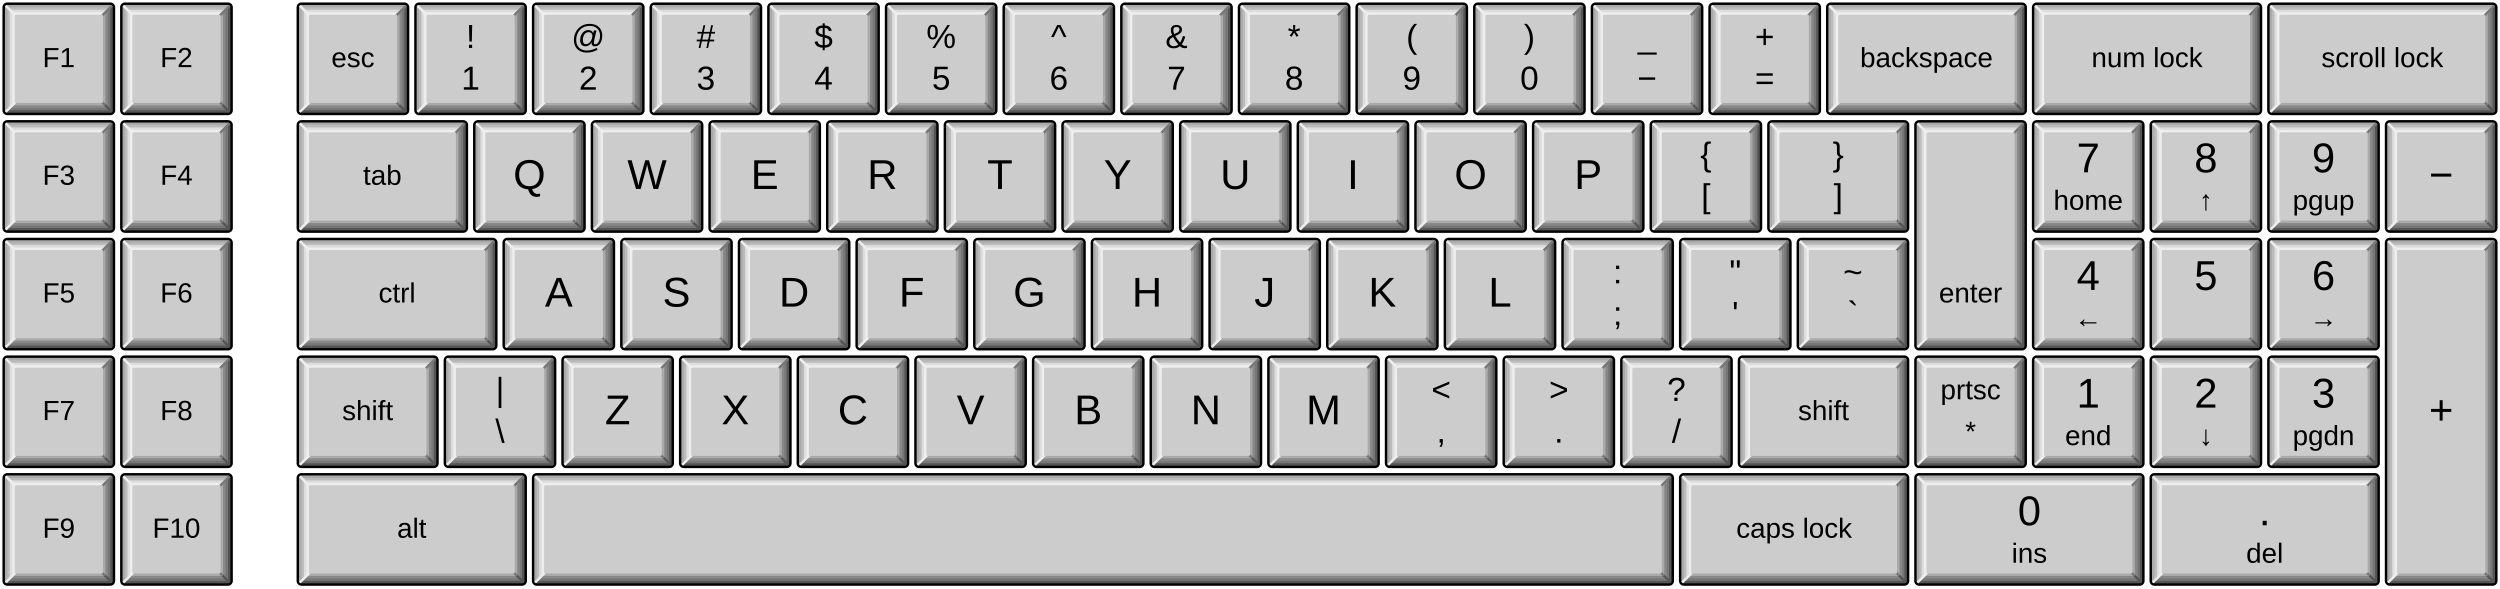
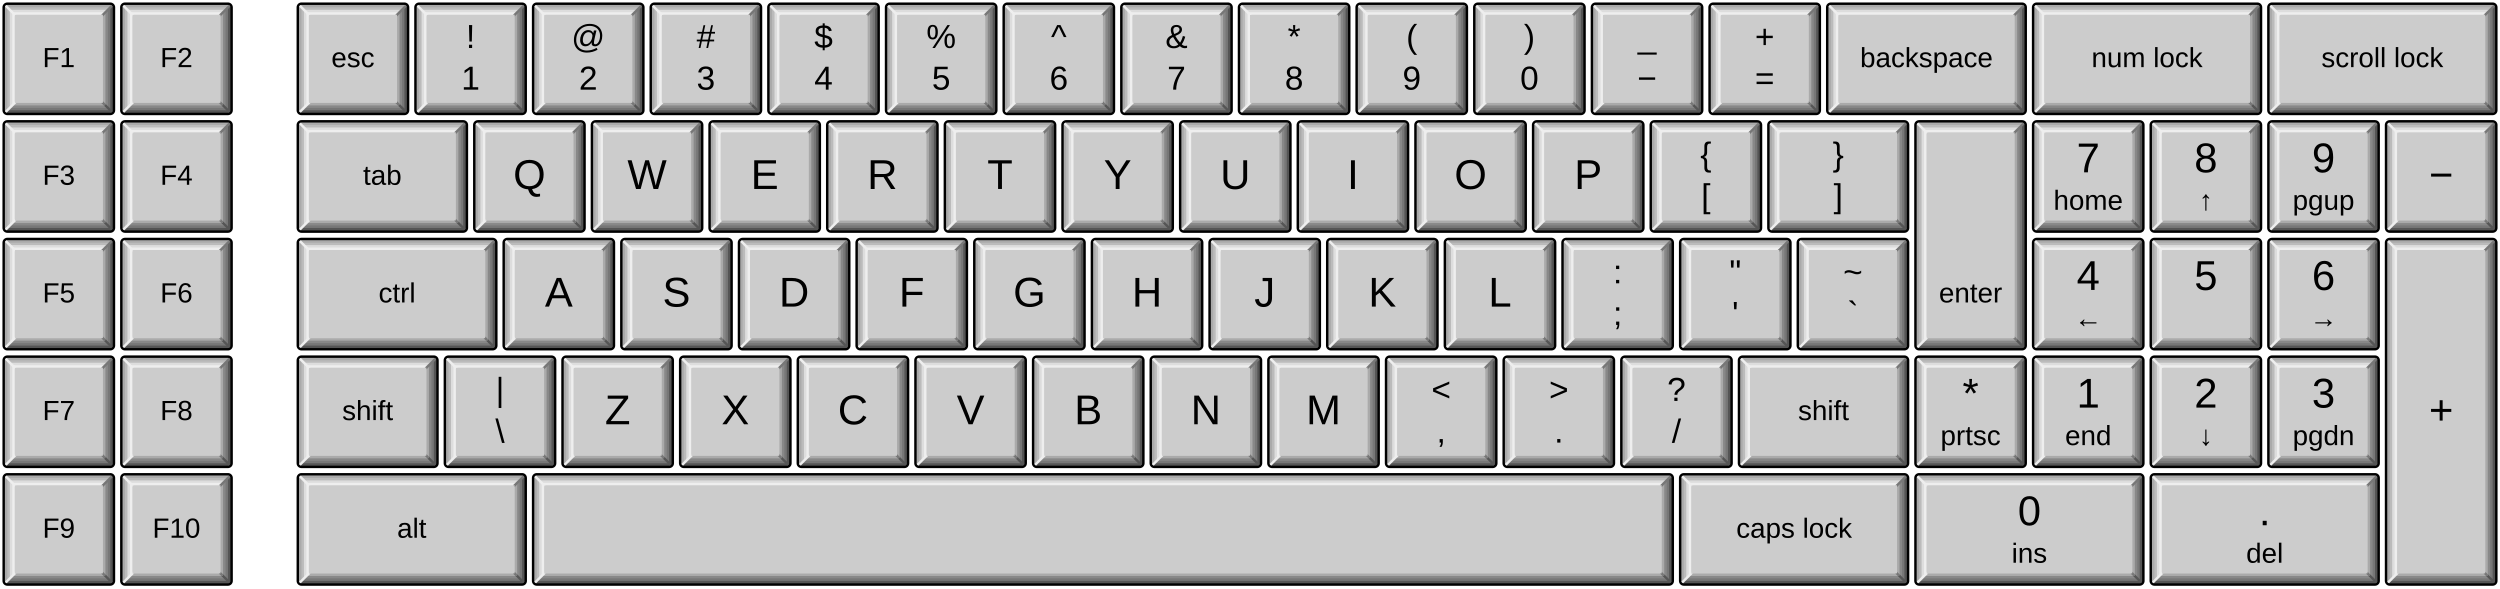
<svg xmlns="http://www.w3.org/2000/svg" xmlns:xlink="http://www.w3.org/1999/xlink" version="1.1" width="1020" height="240" viewBox="0 -240 1020 240">
  <defs>
    <g id="shape0">
      <path fill="#000000" d="M 41 -41 L 41 -7 L 7 -7 L 7 -41 Z M 3 -47 C 1.896 -47 1 -46.104 1 -45 L 1 -41 L 1 -7 L 1 -3 C 1 -1.896 1.896 -1 3 -1 L 45 -1 C 46.104 -1 47 -1.896 47 -3 L 47 -7 L 47 -41 L 47 -45 C 47 -46.104 46.104 -47 45 -47 Z" />
      <path fill="#555555" d="M 45.707 -45.707 L 41 -41 L 41 -7 L 7 -7 L 2.293 -2.293 C 2.474 -2.112 2.724 -2 3 -2 L 45 -2 C 45.553 -2 46 -2.447 46 -3 L 46 -7 L 46 -41 L 46 -45 C 46 -45.276 45.888 -45.526 45.707 -45.707 Z" />
      <path fill="#777777" d="M 44.766 -44.765 L 41 -41 L 41 -7 L 7 -7 L 3.234 -3.234 C 3.379 -3.09 3.579 -3 3.8 -3 L 44.2 -3 C 44.642 -3 45 -3.358 45 -3.8 L 45 -7 L 45 -41 L 45 -44.2 C 45 -44.421 44.91 -44.621 44.766 -44.765 Z" />
      <path fill="#888888" d="M 43.824 -43.824 L 41 -41 L 41 -7 L 7 -7 L 4.176 -4.176 C 4.284 -4.067 4.435 -4 4.6 -4 L 43.4 -4 C 43.731 -4 44 -4.269 44 -4.6 L 44 -7 L 44 -41 L 44 -43.4 C 44 -43.566 43.933 -43.716 43.824 -43.824 Z" />
      <path fill="#AAAAAA" d="M 41 -41 L 41 -7 L 7 -7 L 7 -41 Z M 3 -46 C 2.448 -46 2 -45.552 2 -45 L 2 -41 L 2 -7 L 2 -3 C 2 -2.724 2.112 -2.474 2.293 -2.293 L 5.117 -5.117 C 5.189 -5.045 5.29 -5 5.4 -5 L 42.6 -5 C 42.821 -5 43 -5.179 43 -5.4 L 43 -7 L 43 -41 L 43 -42.6 C 43 -42.71 42.955 -42.81 42.883 -42.883 L 45.707 -45.707 C 45.526 -45.888 45.276 -46 45 -46 Z" />
      <path fill="#BBBBBB" d="M 3.8 -45 C 3.358 -45 3 -44.642 3 -44.2 L 3 -41 L 3 -7 L 3 -3.8 C 3 -3.579 3.09 -3.379 3.234 -3.235 L 7 -7 L 7 -7 L 7 -41 L 41 -41 L 41 -41 L 44.766 -44.766 C 44.621 -44.91 44.421 -45 44.2 -45 Z" />
      <path fill="#DDDDDD" d="M 4.6 -44 C 4.269 -44 4 -43.731 4 -43.4 L 4 -41 L 4 -7 L 4 -4.6 C 4 -4.434 4.067 -4.285 4.176 -4.176 L 7 -7 L 7 -7 L 7 -41 L 41 -41 L 41 -41 L 43.824 -43.824 C 43.716 -43.933 43.566 -44 43.4 -44 Z" />
      <path fill="#EEEEEE" d="M 5.4 -43 C 5.179 -43 5 -42.821 5 -42.6 L 5 -41 L 5 -7 L 5 -5.4 C 5 -5.29 5.045 -5.189 5.117 -5.117 L 7 -7 L 7 -7 L 7 -41 L 41 -41 L 41 -41 L 42.883 -42.883 C 42.811 -42.955 42.71 -43 42.6 -43 Z" />
      <path fill="#CCCCCC" d="M 6.2 -42 C 6.089 -42 6 -41.911 6 -41.8 L 6 -41 L 6 -7 L 6 -6.2 C 6 -6.09 6.089 -6 6.2 -6 L 41.8 -6 C 41.91 -6 42 -6.09 42 -6.2 L 42 -7 L 42 -41 L 42 -41.8 C 42 -41.911 41.91 -42 41.8 -42 Z" />
      <path fill="#555555" d="M 43 -5.707 L 43 -5.4 C 43 -5.179 42.821 -5 42.6 -5 L 42.293 -5 L 45.244 -2.049 C 45.595 -2.14 45.86 -2.405 45.951 -2.756 L 43 -5.707 Z" />
      <path fill="#777777" d="M 45.244 -45.951 L 41.293 -42 L 41.8 -42 C 41.91 -42 42 -41.911 42 -41.8 L 42 -41.293 L 45.951 -45.244 C 45.905 -45.42 45.831 -45.583 45.707 -45.707 C 45.583 -45.832 45.42 -45.906 45.244 -45.951 Z M 42 -6.707 L 42 -6.2 C 42 -6.09 41.91 -6 41.8 -6 L 41.293 -6 L 42.293 -5 L 42.6 -5 C 42.821 -5 43 -5.179 43 -5.4 L 43 -5.707 L 42 -6.707 Z" />
      <path fill="#EEEEEE" d="M 2.756 -45.951 C 2.405 -45.86 2.14 -45.595 2.049 -45.244 L 6 -41.293 L 6 -41.8 C 6 -41.911 6.089 -42 6.2 -42 L 6.707 -42 L 2.756 -45.951 Z M 6 -6.707 L 2.049 -2.756 C 2.094 -2.58 2.168 -2.417 2.293 -2.293 C 2.417 -2.169 2.581 -2.095 2.756 -2.049 L 6.708 -6 L 6.2 -6 C 6.089 -6 6 -6.09 6 -6.2 L 6 -6.707 Z" />
    </g>
    <g id="shape1">
      <path fill="#000000" d="M 89 -41 L 89 -7 L 7 -7 L 7 -41 Z M 3 -47 C 1.896 -47 1 -46.104 1 -45 L 1 -41 L 1 -7 L 1 -3 C 1 -1.896 1.896 -1 3 -1 L 93 -1 C 94.104 -1 95 -1.896 95 -3 L 95 -7 L 95 -41 L 95 -45 C 95 -46.104 94.104 -47 93 -47 Z" />
      <path fill="#555555" d="M 93.707 -45.707 L 89 -41 L 89 -7 L 7 -7 L 2.293 -2.293 C 2.474 -2.112 2.724 -2 3 -2 L 93 -2 C 93.553 -2 94 -2.447 94 -3 L 94 -7 L 94 -41 L 94 -45 C 94 -45.276 93.888 -45.526 93.707 -45.707 Z" />
      <path fill="#777777" d="M 92.766 -44.765 L 89 -41 L 89 -7 L 7 -7 L 3.234 -3.234 C 3.379 -3.09 3.579 -3 3.8 -3 L 92.2 -3 C 92.642 -3 93 -3.358 93 -3.8 L 93 -7 L 93 -41 L 93 -44.2 C 93 -44.421 92.91 -44.621 92.766 -44.765 Z" />
      <path fill="#888888" d="M 91.824 -43.824 L 89 -41 L 89 -7 L 7 -7 L 4.176 -4.176 C 4.284 -4.067 4.435 -4 4.6 -4 L 91.4 -4 C 91.731 -4 92 -4.269 92 -4.6 L 92 -7 L 92 -41 L 92 -43.4 C 92 -43.566 91.933 -43.716 91.824 -43.824 Z" />
      <path fill="#AAAAAA" d="M 89 -41 L 89 -7 L 7 -7 L 7 -41 Z M 3 -46 C 2.448 -46 2 -45.552 2 -45 L 2 -41 L 2 -7 L 2 -3 C 2 -2.724 2.112 -2.474 2.293 -2.293 L 5.117 -5.117 C 5.189 -5.045 5.29 -5 5.4 -5 L 90.6 -5 C 90.821 -5 91 -5.179 91 -5.4 L 91 -7 L 91 -41 L 91 -42.6 C 91 -42.71 90.955 -42.81 90.883 -42.883 L 93.707 -45.707 C 93.526 -45.888 93.276 -46 93 -46 Z" />
      <path fill="#BBBBBB" d="M 3.8 -45 C 3.358 -45 3 -44.642 3 -44.2 L 3 -41 L 3 -7 L 3 -3.8 C 3 -3.579 3.09 -3.379 3.234 -3.235 L 7 -7 L 7 -7 L 7 -41 L 89 -41 L 89 -41 L 92.766 -44.766 C 92.621 -44.91 92.421 -45 92.2 -45 Z" />
      <path fill="#DDDDDD" d="M 4.6 -44 C 4.269 -44 4 -43.731 4 -43.4 L 4 -41 L 4 -7 L 4 -4.6 C 4 -4.434 4.067 -4.285 4.176 -4.176 L 7 -7 L 7 -7 L 7 -41 L 89 -41 L 89 -41 L 91.824 -43.824 C 91.716 -43.933 91.566 -44 91.4 -44 Z" />
      <path fill="#EEEEEE" d="M 5.4 -43 C 5.179 -43 5 -42.821 5 -42.6 L 5 -41 L 5 -7 L 5 -5.4 C 5 -5.29 5.045 -5.189 5.117 -5.117 L 7 -7 L 7 -7 L 7 -41 L 89 -41 L 89 -41 L 90.883 -42.883 C 90.811 -42.955 90.71 -43 90.6 -43 Z" />
      <path fill="#CCCCCC" d="M 6.2 -42 C 6.089 -42 6 -41.911 6 -41.8 L 6 -41 L 6 -7 L 6 -6.2 C 6 -6.09 6.089 -6 6.2 -6 L 89.8 -6 C 89.91 -6 90 -6.09 90 -6.2 L 90 -7 L 90 -41 L 90 -41.8 C 90 -41.911 89.91 -42 89.8 -42 Z" />
      <path fill="#555555" d="M 91 -5.707 L 91 -5.4 C 91 -5.179 90.821 -5 90.6 -5 L 90.293 -5 L 93.244 -2.049 C 93.595 -2.14 93.86 -2.405 93.951 -2.756 L 91 -5.707 Z" />
      <path fill="#777777" d="M 93.244 -45.951 L 89.293 -42 L 89.8 -42 C 89.91 -42 90 -41.911 90 -41.8 L 90 -41.293 L 93.951 -45.244 C 93.905 -45.42 93.831 -45.583 93.707 -45.707 C 93.583 -45.832 93.42 -45.906 93.244 -45.951 Z M 90 -6.707 L 90 -6.2 C 90 -6.09 89.91 -6 89.8 -6 L 89.293 -6 L 90.293 -5 L 90.6 -5 C 90.821 -5 91 -5.179 91 -5.4 L 91 -5.707 L 90 -6.707 Z" />
      <path fill="#EEEEEE" d="M 2.756 -45.951 C 2.405 -45.86 2.14 -45.595 2.049 -45.244 L 6 -41.293 L 6 -41.8 C 6 -41.911 6.089 -42 6.2 -42 L 6.707 -42 L 2.756 -45.951 Z M 6 -6.707 L 2.049 -2.756 C 2.094 -2.58 2.168 -2.417 2.293 -2.293 C 2.417 -2.169 2.581 -2.095 2.756 -2.049 L 6.708 -6 L 6.2 -6 C 6.089 -6 6 -6.09 6 -6.2 L 6 -6.707 Z" />
    </g>
    <g id="shape2">
      <path fill="#000000" d="M 3 -47 C 1.896 -47 1 -46.104 1 -45 L 1 -41 L 1 -7 L 1 -3 C 1 -1.896 1.896 -1 3 -1 L 461 -1 L 461 -7 L 7 -7 L 7 -41 L 461 -41 L 461 -47 Z M 461 -47 L 461 -41 L 461 -7 L 461 -1 L 465 -1 C 466.104 -1 467 -1.896 467 -3 L 467 -7 L 467 -41 L 467 -45 C 467 -46.104 466.104 -47 465 -47 Z" />
      <path fill="#555555" d="M 7 -7 L 2.293 -2.293 C 2.474 -2.112 2.724 -2 3 -2 L 461 -2 L 461 -7 Z M 465.707 -45.707 L 461 -41 L 461 -7 L 461 -2 L 465 -2 C 465.553 -2 466 -2.447 466 -3 L 466 -7 L 466 -41 L 466 -45 C 466 -45.276 465.888 -45.526 465.707 -45.707 Z" />
      <path fill="#777777" d="M 7 -7 L 3.234 -3.234 C 3.379 -3.09 3.579 -3 3.8 -3 L 461 -3 L 461 -7 Z M 464.766 -44.765 L 461 -41 L 461 -7 L 461 -3 L 464.2 -3 C 464.642 -3 465 -3.358 465 -3.8 L 465 -7 L 465 -41 L 465 -44.2 C 465 -44.421 464.91 -44.621 464.766 -44.765 Z" />
      <path fill="#888888" d="M 7 -7 L 4.176 -4.176 C 4.284 -4.067 4.435 -4 4.6 -4 L 461 -4 L 461 -7 Z M 463.824 -43.824 L 461 -41 L 461 -7 L 461 -4 L 463.4 -4 C 463.731 -4 464 -4.269 464 -4.6 L 464 -7 L 464 -41 L 464 -43.4 C 464 -43.566 463.933 -43.716 463.824 -43.824 Z" />
      <path fill="#AAAAAA" d="M 461 -46 L 461 -41 L 461 -7 L 461 -5 L 462.6 -5 C 462.821 -5 463 -5.179 463 -5.4 L 463 -7 L 463 -41 L 463 -42.6 C 463 -42.71 462.955 -42.81 462.883 -42.883 L 465.707 -45.707 C 465.526 -45.888 465.276 -46 465 -46 Z M 3 -46 C 2.448 -46 2 -45.552 2 -45 L 2 -41 L 2 -7 L 2 -3 C 2 -2.724 2.112 -2.474 2.293 -2.293 L 5.117 -5.117 C 5.189 -5.045 5.29 -5 5.4 -5 L 461 -5 L 461 -7 L 7 -7 L 7 -41 L 461 -41 L 461 -46 Z" />
      <path fill="#BBBBBB" d="M 461 -45 L 461 -41 L 464.766 -44.766 C 464.621 -44.91 464.421 -45 464.2 -45 Z M 3.8 -45 C 3.358 -45 3 -44.642 3 -44.2 L 3 -41 L 3 -7 L 3 -3.8 C 3 -3.579 3.09 -3.379 3.234 -3.235 L 7 -7 L 7 -7 L 7 -41 L 461 -41 L 461 -45 Z" />
      <path fill="#DDDDDD" d="M 461 -44 L 461 -41 L 463.824 -43.824 C 463.716 -43.933 463.566 -44 463.4 -44 Z M 4.6 -44 C 4.269 -44 4 -43.731 4 -43.4 L 4 -41 L 4 -7 L 4 -4.6 C 4 -4.434 4.067 -4.285 4.176 -4.176 L 7 -7 L 7 -7 L 7 -41 L 461 -41 L 461 -44 Z" />
      <path fill="#EEEEEE" d="M 461 -43 L 461 -41 L 462.883 -42.883 C 462.811 -42.955 462.71 -43 462.6 -43 Z M 5.4 -43 C 5.179 -43 5 -42.821 5 -42.6 L 5 -41 L 5 -7 L 5 -5.4 C 5 -5.29 5.045 -5.189 5.117 -5.117 L 7 -7 L 7 -7 L 7 -41 L 461 -41 L 461 -43 Z" />
      <path fill="#CCCCCC" d="M 6.2 -42 C 6.089 -42 6 -41.911 6 -41.8 L 6 -41 L 6 -7 L 6 -6.2 C 6 -6.09 6.089 -6 6.2 -6 L 461 -6 L 461 -7 L 461 -7 L 461 -6 L 461.8 -6 C 461.91 -6 462 -6.09 462 -6.2 L 462 -7 L 462 -41 L 462 -41.8 C 462 -41.911 461.91 -42 461.8 -42 L 461 -42 L 461 -41 L 461 -41 L 461 -42 Z" />
      <path fill="#555555" d="M 463 -5.707 L 463 -5.4 C 463 -5.179 462.821 -5 462.6 -5 L 462.293 -5 L 465.244 -2.049 C 465.595 -2.14 465.86 -2.405 465.951 -2.756 L 463 -5.707 Z" />
      <path fill="#777777" d="M 465.244 -45.951 L 461.293 -42 L 461.8 -42 C 461.91 -42 462 -41.911 462 -41.8 L 462 -41.293 L 465.951 -45.244 C 465.905 -45.42 465.831 -45.583 465.707 -45.707 C 465.583 -45.832 465.42 -45.906 465.244 -45.951 Z M 462 -6.707 L 462 -6.2 C 462 -6.09 461.91 -6 461.8 -6 L 461.293 -6 L 462.293 -5 L 462.6 -5 C 462.821 -5 463 -5.179 463 -5.4 L 463 -5.707 L 462 -6.707 Z" />
      <path fill="#EEEEEE" d="M 2.756 -45.951 C 2.405 -45.86 2.14 -45.595 2.049 -45.244 L 6 -41.293 L 6 -41.8 C 6 -41.911 6.089 -42 6.2 -42 L 6.707 -42 L 2.756 -45.951 Z M 6 -6.707 L 2.049 -2.756 C 2.094 -2.58 2.168 -2.417 2.293 -2.293 C 2.417 -2.169 2.581 -2.095 2.756 -2.049 L 6.708 -6 L 6.2 -6 C 6.089 -6 6 -6.09 6 -6.2 L 6 -6.707 Z" />
    </g>
    <g id="shape3">
      <path fill="#000000" d="M 3 -143 C 1.896 -143 1 -142.104 1 -141 L 1 -137 L 1 -7 L 7 -7 L 7 -137 L 41 -137 L 41 -7 L 47 -7 L 47 -137 L 47 -141 C 47 -142.104 46.104 -143 45 -143 Z M 1 -7 L 1 -3 C 1 -1.896 1.896 -1 3 -1 L 45 -1 C 46.104 -1 47 -1.896 47 -3 L 47 -7 Z" />
      <path fill="#555555" d="M 45.707 -141.707 L 41 -137 L 41 -7 L 46 -7 L 46 -137 L 46 -141 C 46 -141.276 45.888 -141.526 45.707 -141.707 Z M 7 -7 L 2.293 -2.293 C 2.474 -2.112 2.724 -2 3 -2 L 45 -2 C 45.553 -2 46 -2.447 46 -3 L 46 -7 Z" />
      <path fill="#777777" d="M 44.766 -140.765 L 41 -137 L 41 -7 L 45 -7 L 45 -137 L 45 -140.2 C 45 -140.421 44.91 -140.621 44.766 -140.765 Z M 7 -7 L 3.234 -3.234 C 3.379 -3.09 3.579 -3 3.8 -3 L 44.2 -3 C 44.642 -3 45 -3.358 45 -3.8 L 45 -7 Z" />
      <path fill="#888888" d="M 43.824 -139.824 L 41 -137 L 41 -7 L 44 -7 L 44 -137 L 44 -139.4 C 44 -139.566 43.933 -139.716 43.824 -139.824 Z M 7 -7 L 4.176 -4.176 C 4.284 -4.067 4.435 -4 4.6 -4 L 43.4 -4 C 43.731 -4 44 -4.269 44 -4.6 L 44 -7 Z" />
      <path fill="#AAAAAA" d="M 3 -142 C 2.448 -142 2 -141.552 2 -141 L 2 -137 L 2 -7 L 7 -7 L 7 -137 L 41 -137 L 41 -7 L 43 -7 L 43 -137 L 43 -138.6 C 43 -138.71 42.955 -138.81 42.883 -138.883 L 45.707 -141.707 C 45.526 -141.888 45.276 -142 45 -142 Z M 2 -7 L 2 -3 C 2 -2.724 2.112 -2.474 2.293 -2.293 L 5.117 -5.117 C 5.189 -5.045 5.29 -5 5.4 -5 L 42.6 -5 C 42.821 -5 43 -5.179 43 -5.4 L 43 -7 Z" />
      <path fill="#BBBBBB" d="M 3.8 -141 C 3.358 -141 3 -140.642 3 -140.2 L 3 -137 L 3 -7 L 7 -7 L 7 -137 L 41 -137 L 41 -137 L 41 -137 L 44.766 -140.766 C 44.621 -140.91 44.421 -141 44.2 -141 Z M 3 -7 L 3 -3.8 C 3 -3.579 3.09 -3.379 3.234 -3.235 L 7 -7 Z" />
      <path fill="#DDDDDD" d="M 4.6 -140 C 4.269 -140 4 -139.731 4 -139.4 L 4 -137 L 4 -7 L 7 -7 L 7 -137 L 41 -137 L 41 -137 L 43.824 -139.824 C 43.716 -139.933 43.566 -140 43.4 -140 Z M 4 -7 L 4 -4.6 C 4 -4.434 4.067 -4.285 4.176 -4.176 L 7 -7 Z" />
      <path fill="#EEEEEE" d="M 5.4 -139 C 5.179 -139 5 -138.821 5 -138.6 L 5 -137 L 5 -7 L 7 -7 L 7 -137 L 41 -137 L 41 -137 L 42.883 -138.883 C 42.811 -138.955 42.71 -139 42.6 -139 Z M 5 -7 L 5 -5.4 C 5 -5.29 5.045 -5.189 5.117 -5.117 L 7 -7 Z" />
      <path fill="#CCCCCC" d="M 6.2 -138 C 6.089 -138 6 -137.911 6 -137.8 L 6 -137 L 6 -7 L 7 -7 L 7 -7 L 6 -7 L 6 -6.2 C 6 -6.09 6.089 -6 6.2 -6 L 41.8 -6 C 41.91 -6 42 -6.09 42 -6.2 L 42 -7 L 41 -7 L 41 -7 L 42 -7 L 42 -137 L 42 -137.8 C 42 -137.911 41.91 -138 41.8 -138 Z" />
      <path fill="#555555" d="M 43 -5.707 L 43 -5.4 C 43 -5.179 42.821 -5 42.6 -5 L 42.293 -5 L 45.244 -2.049 C 45.595 -2.14 45.86 -2.405 45.951 -2.756 L 43 -5.707 Z" />
      <path fill="#777777" d="M 45.244 -141.951 L 41.293 -138 L 41.8 -138 C 41.91 -138 42 -137.911 42 -137.8 L 42 -137.293 L 45.951 -141.244 C 45.905 -141.42 45.831 -141.583 45.707 -141.707 C 45.583 -141.832 45.42 -141.906 45.244 -141.951 Z M 42 -6.707 L 42 -6.2 C 42 -6.09 41.91 -6 41.8 -6 L 41.293 -6 L 42.293 -5 L 42.6 -5 C 42.821 -5 43 -5.179 43 -5.4 L 43 -5.707 L 42 -6.707 Z" />
      <path fill="#EEEEEE" d="M 2.756 -141.951 C 2.405 -141.86 2.14 -141.595 2.049 -141.244 L 6 -137.293 L 6 -137.8 C 6 -137.911 6.089 -138 6.2 -138 L 6.707 -138 L 2.756 -141.951 Z M 6 -6.707 L 2.049 -2.756 C 2.094 -2.58 2.168 -2.417 2.293 -2.293 C 2.417 -2.169 2.581 -2.095 2.756 -2.049 L 6.708 -6 L 6.2 -6 C 6.089 -6 6 -6.09 6 -6.2 L 6 -6.707 Z" />
    </g>
    <g id="shape4">
      <path fill="#000000" d="M 53 -41 L 53 -7 L 7 -7 L 7 -41 Z M 3 -47 C 1.896 -47 1 -46.104 1 -45 L 1 -41 L 1 -7 L 1 -3 C 1 -1.896 1.896 -1 3 -1 L 57 -1 C 58.104 -1 59 -1.896 59 -3 L 59 -7 L 59 -41 L 59 -45 C 59 -46.104 58.104 -47 57 -47 Z" />
      <path fill="#555555" d="M 57.707 -45.707 L 53 -41 L 53 -7 L 7 -7 L 2.293 -2.293 C 2.474 -2.112 2.724 -2 3 -2 L 57 -2 C 57.553 -2 58 -2.447 58 -3 L 58 -7 L 58 -41 L 58 -45 C 58 -45.276 57.888 -45.526 57.707 -45.707 Z" />
      <path fill="#777777" d="M 56.766 -44.765 L 53 -41 L 53 -7 L 7 -7 L 3.234 -3.234 C 3.379 -3.09 3.579 -3 3.8 -3 L 56.2 -3 C 56.642 -3 57 -3.358 57 -3.8 L 57 -7 L 57 -41 L 57 -44.2 C 57 -44.421 56.91 -44.621 56.766 -44.765 Z" />
      <path fill="#888888" d="M 55.824 -43.824 L 53 -41 L 53 -7 L 7 -7 L 4.176 -4.176 C 4.284 -4.067 4.435 -4 4.6 -4 L 55.4 -4 C 55.731 -4 56 -4.269 56 -4.6 L 56 -7 L 56 -41 L 56 -43.4 C 56 -43.566 55.933 -43.716 55.824 -43.824 Z" />
      <path fill="#AAAAAA" d="M 53 -41 L 53 -7 L 7 -7 L 7 -41 Z M 3 -46 C 2.448 -46 2 -45.552 2 -45 L 2 -41 L 2 -7 L 2 -3 C 2 -2.724 2.112 -2.474 2.293 -2.293 L 5.117 -5.117 C 5.189 -5.045 5.29 -5 5.4 -5 L 54.6 -5 C 54.821 -5 55 -5.179 55 -5.4 L 55 -7 L 55 -41 L 55 -42.6 C 55 -42.71 54.955 -42.81 54.883 -42.883 L 57.707 -45.707 C 57.526 -45.888 57.276 -46 57 -46 Z" />
      <path fill="#BBBBBB" d="M 3.8 -45 C 3.358 -45 3 -44.642 3 -44.2 L 3 -41 L 3 -7 L 3 -3.8 C 3 -3.579 3.09 -3.379 3.234 -3.235 L 7 -7 L 7 -7 L 7 -41 L 53 -41 L 53 -41 L 56.766 -44.766 C 56.621 -44.91 56.421 -45 56.2 -45 Z" />
      <path fill="#DDDDDD" d="M 4.6 -44 C 4.269 -44 4 -43.731 4 -43.4 L 4 -41 L 4 -7 L 4 -4.6 C 4 -4.434 4.067 -4.285 4.176 -4.176 L 7 -7 L 7 -7 L 7 -41 L 53 -41 L 53 -41 L 55.824 -43.824 C 55.716 -43.933 55.566 -44 55.4 -44 Z" />
      <path fill="#EEEEEE" d="M 5.4 -43 C 5.179 -43 5 -42.821 5 -42.6 L 5 -41 L 5 -7 L 5 -5.4 C 5 -5.29 5.045 -5.189 5.117 -5.117 L 7 -7 L 7 -7 L 7 -41 L 53 -41 L 53 -41 L 54.883 -42.883 C 54.811 -42.955 54.71 -43 54.6 -43 Z" />
      <path fill="#CCCCCC" d="M 6.2 -42 C 6.089 -42 6 -41.911 6 -41.8 L 6 -41 L 6 -7 L 6 -6.2 C 6 -6.09 6.089 -6 6.2 -6 L 53.8 -6 C 53.91 -6 54 -6.09 54 -6.2 L 54 -7 L 54 -41 L 54 -41.8 C 54 -41.911 53.91 -42 53.8 -42 Z" />
      <path fill="#555555" d="M 55 -5.707 L 55 -5.4 C 55 -5.179 54.821 -5 54.6 -5 L 54.293 -5 L 57.244 -2.049 C 57.595 -2.14 57.86 -2.405 57.951 -2.756 L 55 -5.707 Z" />
      <path fill="#777777" d="M 57.244 -45.951 L 53.293 -42 L 53.8 -42 C 53.91 -42 54 -41.911 54 -41.8 L 54 -41.293 L 57.951 -45.244 C 57.905 -45.42 57.831 -45.583 57.707 -45.707 C 57.583 -45.832 57.42 -45.906 57.244 -45.951 Z M 54 -6.707 L 54 -6.2 C 54 -6.09 53.91 -6 53.8 -6 L 53.293 -6 L 54.293 -5 L 54.6 -5 C 54.821 -5 55 -5.179 55 -5.4 L 55 -5.707 L 54 -6.707 Z" />
      <path fill="#EEEEEE" d="M 2.756 -45.951 C 2.405 -45.86 2.14 -45.595 2.049 -45.244 L 6 -41.293 L 6 -41.8 C 6 -41.911 6.089 -42 6.2 -42 L 6.707 -42 L 2.756 -45.951 Z M 6 -6.707 L 2.049 -2.756 C 2.094 -2.58 2.168 -2.417 2.293 -2.293 C 2.417 -2.169 2.581 -2.095 2.756 -2.049 L 6.708 -6 L 6.2 -6 C 6.089 -6 6 -6.09 6 -6.2 L 6 -6.707 Z" />
    </g>
    <g id="shape5">
      <path fill="#000000" d="M 3 -47 C 1.896 -47 1 -46.104 1 -45 L 1 -41 L 1 -7 L 1 -3 C 1 -1.896 1.896 -1 3 -1 L 65 -1 L 65 -7 L 7 -7 L 7 -41 L 65 -41 L 65 -47 Z M 65 -47 L 65 -41 L 65 -7 L 65 -1 L 69 -1 C 70.104 -1 71 -1.896 71 -3 L 71 -7 L 71 -41 L 71 -45 C 71 -46.104 70.104 -47 69 -47 Z" />
      <path fill="#555555" d="M 7 -7 L 2.293 -2.293 C 2.474 -2.112 2.724 -2 3 -2 L 65 -2 L 65 -7 Z M 69.707 -45.707 L 65 -41 L 65 -7 L 65 -2 L 69 -2 C 69.553 -2 70 -2.447 70 -3 L 70 -7 L 70 -41 L 70 -45 C 70 -45.276 69.888 -45.526 69.707 -45.707 Z" />
      <path fill="#777777" d="M 7 -7 L 3.234 -3.234 C 3.379 -3.09 3.579 -3 3.8 -3 L 65 -3 L 65 -7 Z M 68.766 -44.765 L 65 -41 L 65 -7 L 65 -3 L 68.2 -3 C 68.642 -3 69 -3.358 69 -3.8 L 69 -7 L 69 -41 L 69 -44.2 C 69 -44.421 68.91 -44.621 68.766 -44.765 Z" />
      <path fill="#888888" d="M 7 -7 L 4.176 -4.176 C 4.284 -4.067 4.435 -4 4.6 -4 L 65 -4 L 65 -7 Z M 67.824 -43.824 L 65 -41 L 65 -7 L 65 -4 L 67.4 -4 C 67.731 -4 68 -4.269 68 -4.6 L 68 -7 L 68 -41 L 68 -43.4 C 68 -43.566 67.933 -43.716 67.824 -43.824 Z" />
      <path fill="#AAAAAA" d="M 65 -46 L 65 -41 L 65 -7 L 65 -5 L 66.6 -5 C 66.821 -5 67 -5.179 67 -5.4 L 67 -7 L 67 -41 L 67 -42.6 C 67 -42.71 66.955 -42.81 66.883 -42.883 L 69.707 -45.707 C 69.526 -45.888 69.276 -46 69 -46 Z M 3 -46 C 2.448 -46 2 -45.552 2 -45 L 2 -41 L 2 -7 L 2 -3 C 2 -2.724 2.112 -2.474 2.293 -2.293 L 5.117 -5.117 C 5.189 -5.045 5.29 -5 5.4 -5 L 65 -5 L 65 -7 L 7 -7 L 7 -41 L 65 -41 L 65 -46 Z" />
      <path fill="#BBBBBB" d="M 65 -45 L 65 -41 L 68.766 -44.766 C 68.621 -44.91 68.421 -45 68.2 -45 Z M 3.8 -45 C 3.358 -45 3 -44.642 3 -44.2 L 3 -41 L 3 -7 L 3 -3.8 C 3 -3.579 3.09 -3.379 3.234 -3.235 L 7 -7 L 7 -7 L 7 -41 L 65 -41 L 65 -45 Z" />
      <path fill="#DDDDDD" d="M 65 -44 L 65 -41 L 67.824 -43.824 C 67.716 -43.933 67.566 -44 67.4 -44 Z M 4.6 -44 C 4.269 -44 4 -43.731 4 -43.4 L 4 -41 L 4 -7 L 4 -4.6 C 4 -4.434 4.067 -4.285 4.176 -4.176 L 7 -7 L 7 -7 L 7 -41 L 65 -41 L 65 -44 Z" />
      <path fill="#EEEEEE" d="M 65 -43 L 65 -41 L 66.883 -42.883 C 66.811 -42.955 66.71 -43 66.6 -43 Z M 5.4 -43 C 5.179 -43 5 -42.821 5 -42.6 L 5 -41 L 5 -7 L 5 -5.4 C 5 -5.29 5.045 -5.189 5.117 -5.117 L 7 -7 L 7 -7 L 7 -41 L 65 -41 L 65 -43 Z" />
      <path fill="#CCCCCC" d="M 6.2 -42 C 6.089 -42 6 -41.911 6 -41.8 L 6 -41 L 6 -7 L 6 -6.2 C 6 -6.09 6.089 -6 6.2 -6 L 65 -6 L 65 -7 L 65 -7 L 65 -6 L 65.8 -6 C 65.91 -6 66 -6.09 66 -6.2 L 66 -7 L 66 -41 L 66 -41.8 C 66 -41.911 65.91 -42 65.8 -42 L 65 -42 L 65 -41 L 65 -41 L 65 -42 Z" />
      <path fill="#555555" d="M 67 -5.707 L 67 -5.4 C 67 -5.179 66.821 -5 66.6 -5 L 66.293 -5 L 69.244 -2.049 C 69.595 -2.14 69.86 -2.405 69.951 -2.756 L 67 -5.707 Z" />
      <path fill="#777777" d="M 69.244 -45.951 L 65.293 -42 L 65.8 -42 C 65.91 -42 66 -41.911 66 -41.8 L 66 -41.293 L 69.951 -45.244 C 69.905 -45.42 69.831 -45.583 69.707 -45.707 C 69.583 -45.832 69.42 -45.906 69.244 -45.951 Z M 66 -6.707 L 66 -6.2 C 66 -6.09 65.91 -6 65.8 -6 L 65.293 -6 L 66.293 -5 L 66.6 -5 C 66.821 -5 67 -5.179 67 -5.4 L 67 -5.707 L 66 -6.707 Z" />
      <path fill="#EEEEEE" d="M 2.756 -45.951 C 2.405 -45.86 2.14 -45.595 2.049 -45.244 L 6 -41.293 L 6 -41.8 C 6 -41.911 6.089 -42 6.2 -42 L 6.707 -42 L 2.756 -45.951 Z M 6 -6.707 L 2.049 -2.756 C 2.094 -2.58 2.168 -2.417 2.293 -2.293 C 2.417 -2.169 2.581 -2.095 2.756 -2.049 L 6.708 -6 L 6.2 -6 C 6.089 -6 6 -6.09 6 -6.2 L 6 -6.707 Z" />
    </g>
    <g id="shape6">
      <path fill="#000000" d="M 77 -41 L 77 -7 L 7 -7 L 7 -41 Z M 3 -47 C 1.896 -47 1 -46.104 1 -45 L 1 -41 L 1 -7 L 1 -3 C 1 -1.896 1.896 -1 3 -1 L 81 -1 C 82.104 -1 83 -1.896 83 -3 L 83 -7 L 83 -41 L 83 -45 C 83 -46.104 82.104 -47 81 -47 Z" />
      <path fill="#555555" d="M 81.707 -45.707 L 77 -41 L 77 -7 L 7 -7 L 2.293 -2.293 C 2.474 -2.112 2.724 -2 3 -2 L 81 -2 C 81.553 -2 82 -2.447 82 -3 L 82 -7 L 82 -41 L 82 -45 C 82 -45.276 81.888 -45.526 81.707 -45.707 Z" />
      <path fill="#777777" d="M 80.766 -44.765 L 77 -41 L 77 -7 L 7 -7 L 3.234 -3.234 C 3.379 -3.09 3.579 -3 3.8 -3 L 80.2 -3 C 80.642 -3 81 -3.358 81 -3.8 L 81 -7 L 81 -41 L 81 -44.2 C 81 -44.421 80.91 -44.621 80.766 -44.765 Z" />
      <path fill="#888888" d="M 79.824 -43.824 L 77 -41 L 77 -7 L 7 -7 L 4.176 -4.176 C 4.284 -4.067 4.435 -4 4.6 -4 L 79.4 -4 C 79.731 -4 80 -4.269 80 -4.6 L 80 -7 L 80 -41 L 80 -43.4 C 80 -43.566 79.933 -43.716 79.824 -43.824 Z" />
      <path fill="#AAAAAA" d="M 77 -41 L 77 -7 L 7 -7 L 7 -41 Z M 3 -46 C 2.448 -46 2 -45.552 2 -45 L 2 -41 L 2 -7 L 2 -3 C 2 -2.724 2.112 -2.474 2.293 -2.293 L 5.117 -5.117 C 5.189 -5.045 5.29 -5 5.4 -5 L 78.6 -5 C 78.821 -5 79 -5.179 79 -5.4 L 79 -7 L 79 -41 L 79 -42.6 C 79 -42.71 78.955 -42.81 78.883 -42.883 L 81.707 -45.707 C 81.526 -45.888 81.276 -46 81 -46 Z" />
      <path fill="#BBBBBB" d="M 3.8 -45 C 3.358 -45 3 -44.642 3 -44.2 L 3 -41 L 3 -7 L 3 -3.8 C 3 -3.579 3.09 -3.379 3.234 -3.235 L 7 -7 L 7 -7 L 7 -41 L 77 -41 L 80.766 -44.766 C 80.621 -44.91 80.421 -45 80.2 -45 Z" />
      <path fill="#DDDDDD" d="M 4.6 -44 C 4.269 -44 4 -43.731 4 -43.4 L 4 -41 L 4 -7 L 4 -4.6 C 4 -4.434 4.067 -4.285 4.176 -4.176 L 7 -7 L 7 -7 L 7 -41 L 77 -41 L 79.824 -43.824 C 79.716 -43.933 79.566 -44 79.4 -44 Z" />
      <path fill="#EEEEEE" d="M 5.4 -43 C 5.179 -43 5 -42.821 5 -42.6 L 5 -41 L 5 -7 L 5 -5.4 C 5 -5.29 5.045 -5.189 5.117 -5.117 L 7 -7 L 7 -7 L 7 -41 L 77 -41 L 78.883 -42.883 C 78.811 -42.955 78.71 -43 78.6 -43 Z" />
      <path fill="#CCCCCC" d="M 6.2 -42 C 6.089 -42 6 -41.911 6 -41.8 L 6 -41 L 6 -7 L 6 -6.2 C 6 -6.09 6.089 -6 6.2 -6 L 77.8 -6 C 77.91 -6 78 -6.09 78 -6.2 L 78 -7 L 78 -41 L 78 -41.8 C 78 -41.911 77.91 -42 77.8 -42 Z" />
      <path fill="#555555" d="M 79 -5.707 L 79 -5.4 C 79 -5.179 78.821 -5 78.6 -5 L 78.293 -5 L 81.244 -2.049 C 81.595 -2.14 81.86 -2.405 81.951 -2.756 L 79 -5.707 Z" />
      <path fill="#777777" d="M 81.244 -45.951 L 77.293 -42 L 77.8 -42 C 77.91 -42 78 -41.911 78 -41.8 L 78 -41.293 L 81.951 -45.244 C 81.905 -45.42 81.831 -45.583 81.707 -45.707 C 81.583 -45.832 81.42 -45.906 81.244 -45.951 Z M 78 -6.707 L 78 -6.2 C 78 -6.09 77.91 -6 77.8 -6 L 77.293 -6 L 78.293 -5 L 78.6 -5 C 78.821 -5 79 -5.179 79 -5.4 L 79 -5.707 L 78 -6.707 Z" />
      <path fill="#EEEEEE" d="M 2.756 -45.951 C 2.405 -45.86 2.14 -45.595 2.049 -45.244 L 6 -41.293 L 6 -41.8 C 6 -41.911 6.089 -42 6.2 -42 L 6.707 -42 L 2.756 -45.951 Z M 6 -6.707 L 2.049 -2.756 C 2.094 -2.58 2.168 -2.417 2.293 -2.293 C 2.417 -2.169 2.581 -2.095 2.756 -2.049 L 6.708 -6 L 6.2 -6 C 6.089 -6 6 -6.09 6 -6.2 L 6 -6.707 Z" />
    </g>
    <g id="shape7">
      <path fill="#000000" d="M 41 -89 L 41 -7 L 7 -7 L 7 -89 Z M 3 -95 C 1.896 -95 1 -94.104 1 -93 L 1 -89 L 1 -7 L 1 -3 C 1 -1.896 1.896 -1 3 -1 L 45 -1 C 46.104 -1 47 -1.896 47 -3 L 47 -7 L 47 -89 L 47 -93 C 47 -94.104 46.104 -95 45 -95 Z" />
      <path fill="#555555" d="M 45.707 -93.707 L 41 -89 L 41 -7 L 7 -7 L 2.293 -2.293 C 2.474 -2.112 2.724 -2 3 -2 L 45 -2 C 45.553 -2 46 -2.447 46 -3 L 46 -7 L 46 -89 L 46 -93 C 46 -93.276 45.888 -93.526 45.707 -93.707 Z" />
      <path fill="#777777" d="M 44.766 -92.765 L 41 -89 L 41 -7 L 7 -7 L 3.234 -3.234 C 3.379 -3.09 3.579 -3 3.8 -3 L 44.2 -3 C 44.642 -3 45 -3.358 45 -3.8 L 45 -7 L 45 -89 L 45 -92.2 C 45 -92.421 44.91 -92.621 44.766 -92.765 Z" />
      <path fill="#888888" d="M 43.824 -91.824 L 41 -89 L 41 -7 L 7 -7 L 4.176 -4.176 C 4.284 -4.067 4.435 -4 4.6 -4 L 43.4 -4 C 43.731 -4 44 -4.269 44 -4.6 L 44 -7 L 44 -89 L 44 -91.4 C 44 -91.566 43.933 -91.716 43.824 -91.824 Z" />
      <path fill="#AAAAAA" d="M 41 -89 L 41 -7 L 7 -7 L 7 -89 Z M 3 -94 C 2.448 -94 2 -93.552 2 -93 L 2 -89 L 2 -7 L 2 -3 C 2 -2.724 2.112 -2.474 2.293 -2.293 L 5.117 -5.117 C 5.189 -5.045 5.29 -5 5.4 -5 L 42.6 -5 C 42.821 -5 43 -5.179 43 -5.4 L 43 -7 L 43 -89 L 43 -90.6 C 43 -90.71 42.955 -90.81 42.883 -90.883 L 45.707 -93.707 C 45.526 -93.888 45.276 -94 45 -94 Z" />
      <path fill="#BBBBBB" d="M 3.8 -93 C 3.358 -93 3 -92.642 3 -92.2 L 3 -89 L 3 -7 L 3 -3.8 C 3 -3.579 3.09 -3.379 3.234 -3.235 L 7 -7 L 7 -7 L 7 -89 L 41 -89 L 41 -89 L 44.766 -92.766 C 44.621 -92.91 44.421 -93 44.2 -93 Z" />
      <path fill="#DDDDDD" d="M 4.6 -92 C 4.269 -92 4 -91.731 4 -91.4 L 4 -89 L 4 -7 L 4 -4.6 C 4 -4.434 4.067 -4.285 4.176 -4.176 L 7 -7 L 7 -7 L 7 -89 L 41 -89 L 41 -89 L 43.824 -91.824 C 43.716 -91.933 43.566 -92 43.4 -92 Z" />
      <path fill="#EEEEEE" d="M 5.4 -91 C 5.179 -91 5 -90.821 5 -90.6 L 5 -89 L 5 -7 L 5 -5.4 C 5 -5.29 5.045 -5.189 5.117 -5.117 L 7 -7 L 7 -7 L 7 -89 L 41 -89 L 41 -89 L 42.883 -90.883 C 42.811 -90.955 42.71 -91 42.6 -91 Z" />
      <path fill="#CCCCCC" d="M 6.2 -90 C 6.089 -90 6 -89.911 6 -89.8 L 6 -89 L 6 -7 L 6 -6.2 C 6 -6.09 6.089 -6 6.2 -6 L 41.8 -6 C 41.91 -6 42 -6.09 42 -6.2 L 42 -7 L 42 -89 L 42 -89.8 C 42 -89.911 41.91 -90 41.8 -90 Z" />
      <path fill="#555555" d="M 43 -5.707 L 43 -5.4 C 43 -5.179 42.821 -5 42.6 -5 L 42.293 -5 L 45.244 -2.049 C 45.595 -2.14 45.86 -2.405 45.951 -2.756 L 43 -5.707 Z" />
      <path fill="#777777" d="M 45.244 -93.951 L 41.293 -90 L 41.8 -90 C 41.91 -90 42 -89.911 42 -89.8 L 42 -89.293 L 45.951 -93.244 C 45.905 -93.42 45.831 -93.583 45.707 -93.707 C 45.583 -93.832 45.42 -93.906 45.244 -93.951 Z M 42 -6.707 L 42 -6.2 C 42 -6.09 41.91 -6 41.8 -6 L 41.293 -6 L 42.293 -5 L 42.6 -5 C 42.821 -5 43 -5.179 43 -5.4 L 43 -5.707 L 42 -6.707 Z" />
      <path fill="#EEEEEE" d="M 2.756 -93.951 C 2.405 -93.86 2.14 -93.595 2.049 -93.244 L 6 -89.293 L 6 -89.8 C 6 -89.911 6.089 -90 6.2 -90 L 6.707 -90 L 2.756 -93.951 Z M 6 -6.707 L 2.049 -2.756 C 2.094 -2.58 2.168 -2.417 2.293 -2.293 C 2.417 -2.169 2.581 -2.095 2.756 -2.049 L 6.708 -6 L 6.2 -6 C 6.089 -6 6 -6.09 6 -6.2 L 6 -6.707 Z" />
    </g>
  </defs>
  <g class="keyboard">
    <g class="key">
      <use xlink:href="#shape0" transform="translate(0 0)" />
      <text x="24" y="-20.6" text-anchor="middle" font-family="Arial" font-size="11.333" fill="#000000">F9</text>
    </g>
    <g class="key">
      <use xlink:href="#shape0" transform="translate(48 0)" />
      <text x="72" y="-20.6" text-anchor="middle" font-family="Arial" font-size="11.333" fill="#000000">F10</text>
    </g>
    <g class="key">
      <use xlink:href="#shape1" transform="translate(120 0)" />
      <text x="168" y="-20.6" text-anchor="middle" font-family="Arial" font-size="11.333" fill="#000000">alt</text>
    </g>
    <g class="key">
      <use xlink:href="#shape2" transform="translate(216 0)" />
    </g>
    <g class="key">
      <use xlink:href="#shape1" transform="translate(684 0)" />
      <text x="732" y="-20.6" text-anchor="middle" font-family="Arial" font-size="11.333" fill="#000000">caps lock</text>
    </g>
    <g class="key">
      <use xlink:href="#shape1" transform="translate(780 0)" />
      <text x="828" y="-25.7" text-anchor="middle" font-family="Arial" font-size="17" fill="#000000">0</text>
      <text x="828" y="-10.4" text-anchor="middle" font-family="Arial" font-size="11.333" fill="#000000">ins</text>
    </g>
    <g class="key">
      <use xlink:href="#shape1" transform="translate(876 0)" />
      <text x="924" y="-25.7" text-anchor="middle" font-family="Arial" font-size="17" fill="#000000">.</text>
      <text x="924" y="-10.4" text-anchor="middle" font-family="Arial" font-size="11.333" fill="#000000">del</text>
    </g>
    <g class="key">
      <use xlink:href="#shape3" transform="translate(972 0)" />
      <text x="996" y="-66.9" text-anchor="middle" font-family="Arial" font-size="17" fill="#000000">+</text>
    </g>
    <g class="key">
      <use xlink:href="#shape0" transform="translate(0 -48)" />
      <text x="24" y="-68.6" text-anchor="middle" font-family="Arial" font-size="11.333" fill="#000000">F7</text>
    </g>
    <g class="key">
      <use xlink:href="#shape0" transform="translate(48 -48)" />
      <text x="72" y="-68.6" text-anchor="middle" font-family="Arial" font-size="11.333" fill="#000000">F8</text>
    </g>
    <g class="key">
      <use xlink:href="#shape4" transform="translate(120 -48)" />
      <text x="150" y="-68.6" text-anchor="middle" font-family="Arial" font-size="11.333" fill="#000000">shift</text>
    </g>
    <g class="key">
      <use xlink:href="#shape0" transform="translate(180 -48)" />
      <text x="204" y="-59.42" text-anchor="middle" font-family="Arial" font-size="13.6" fill="#000000">\</text>
      <text x="204" y="-76.42" text-anchor="middle" font-family="Arial" font-size="13.6" fill="#000000">|</text>
    </g>
    <g class="key">
      <use xlink:href="#shape0" transform="translate(228 -48)" />
      <text x="252" y="-66.9" text-anchor="middle" font-family="Arial" font-size="17" fill="#000000">Z</text>
    </g>
    <g class="key">
      <use xlink:href="#shape0" transform="translate(276 -48)" />
      <text x="300" y="-66.9" text-anchor="middle" font-family="Arial" font-size="17" fill="#000000">X</text>
    </g>
    <g class="key">
      <use xlink:href="#shape0" transform="translate(324 -48)" />
      <text x="348" y="-66.9" text-anchor="middle" font-family="Arial" font-size="17" fill="#000000">C</text>
    </g>
    <g class="key">
      <use xlink:href="#shape0" transform="translate(372 -48)" />
      <text x="396" y="-66.9" text-anchor="middle" font-family="Arial" font-size="17" fill="#000000">V</text>
    </g>
    <g class="key">
      <use xlink:href="#shape0" transform="translate(420 -48)" />
      <text x="444" y="-66.9" text-anchor="middle" font-family="Arial" font-size="17" fill="#000000">B</text>
    </g>
    <g class="key">
      <use xlink:href="#shape0" transform="translate(468 -48)" />
      <text x="492" y="-66.9" text-anchor="middle" font-family="Arial" font-size="17" fill="#000000">N</text>
    </g>
    <g class="key">
      <use xlink:href="#shape0" transform="translate(516 -48)" />
      <text x="540" y="-66.9" text-anchor="middle" font-family="Arial" font-size="17" fill="#000000">M</text>
    </g>
    <g class="key">
      <use xlink:href="#shape0" transform="translate(564 -48)" />
      <text x="588" y="-59.42" text-anchor="middle" font-family="Arial" font-size="13.6" fill="#000000">,</text>
      <text x="588" y="-76.42" text-anchor="middle" font-family="Arial" font-size="13.6" fill="#000000">&lt;</text>
    </g>
    <g class="key">
      <use xlink:href="#shape0" transform="translate(612 -48)" />
      <text x="636" y="-59.42" text-anchor="middle" font-family="Arial" font-size="13.6" fill="#000000">.</text>
      <text x="636" y="-76.42" text-anchor="middle" font-family="Arial" font-size="13.6" fill="#000000">&gt;</text>
    </g>
    <g class="key">
      <use xlink:href="#shape0" transform="translate(660 -48)" />
      <text x="684" y="-59.42" text-anchor="middle" font-family="Arial" font-size="13.6" fill="#000000">/</text>
      <text x="684" y="-76.42" text-anchor="middle" font-family="Arial" font-size="13.6" fill="#000000">?</text>
    </g>
    <g class="key">
      <use xlink:href="#shape5" transform="translate(708 -48)" />
      <text x="744" y="-68.6" text-anchor="middle" font-family="Arial" font-size="11.333" fill="#000000">shift</text>
    </g>
    <g class="key">
      <use xlink:href="#shape0" transform="translate(780 -48)" />
-       <text x="804" y="-60.1" text-anchor="middle" font-family="Arial" font-size="11.333" fill="#000000">*</text>
-       <text x="804" y="-77.1" text-anchor="middle" font-family="Arial" font-size="11.333" fill="#000000">prtsc</text>
+       <text x="804" y="-73.7" text-anchor="middle" font-family="Arial" font-size="17" fill="#000000">*</text>
+       <text x="804" y="-58.4" text-anchor="middle" font-family="Arial" font-size="11.333" fill="#000000">prtsc</text>
    </g>
    <g class="key">
      <use xlink:href="#shape0" transform="translate(828 -48)" />
      <text x="852" y="-73.7" text-anchor="middle" font-family="Arial" font-size="17" fill="#000000">1</text>
      <text x="852" y="-58.4" text-anchor="middle" font-family="Arial" font-size="11.333" fill="#000000">end</text>
    </g>
    <g class="key">
      <use xlink:href="#shape0" transform="translate(876 -48)" />
      <text x="900" y="-73.7" text-anchor="middle" font-family="Arial" font-size="17" fill="#000000">2</text>
      <text x="900" y="-58.4" text-anchor="middle" font-family="Arial" font-size="11.333" fill="#000000">↓</text>
    </g>
    <g class="key">
      <use xlink:href="#shape0" transform="translate(924 -48)" />
      <text x="948" y="-73.7" text-anchor="middle" font-family="Arial" font-size="17" fill="#000000">3</text>
      <text x="948" y="-58.4" text-anchor="middle" font-family="Arial" font-size="11.333" fill="#000000">pgdn</text>
    </g>
    <g class="key">
      <use xlink:href="#shape0" transform="translate(0 -96)" />
      <text x="24" y="-116.6" text-anchor="middle" font-family="Arial" font-size="11.333" fill="#000000">F5</text>
    </g>
    <g class="key">
      <use xlink:href="#shape0" transform="translate(48 -96)" />
      <text x="72" y="-116.6" text-anchor="middle" font-family="Arial" font-size="11.333" fill="#000000">F6</text>
    </g>
    <g class="key">
      <use xlink:href="#shape6" transform="translate(120 -96)" />
      <text x="162" y="-116.6" text-anchor="middle" font-family="Arial" font-size="11.333" fill="#000000">ctrl</text>
    </g>
    <g class="key">
      <use xlink:href="#shape0" transform="translate(204 -96)" />
      <text x="228" y="-114.9" text-anchor="middle" font-family="Arial" font-size="17" fill="#000000">A</text>
    </g>
    <g class="key">
      <use xlink:href="#shape0" transform="translate(252 -96)" />
      <text x="276" y="-114.9" text-anchor="middle" font-family="Arial" font-size="17" fill="#000000">S</text>
    </g>
    <g class="key">
      <use xlink:href="#shape0" transform="translate(300 -96)" />
      <text x="324" y="-114.9" text-anchor="middle" font-family="Arial" font-size="17" fill="#000000">D</text>
    </g>
    <g class="key">
      <use xlink:href="#shape0" transform="translate(348 -96)" />
      <text x="372" y="-114.9" text-anchor="middle" font-family="Arial" font-size="17" fill="#000000">F</text>
    </g>
    <g class="key">
      <use xlink:href="#shape0" transform="translate(396 -96)" />
      <text x="420" y="-114.9" text-anchor="middle" font-family="Arial" font-size="17" fill="#000000">G</text>
    </g>
    <g class="key">
      <use xlink:href="#shape0" transform="translate(444 -96)" />
      <text x="468" y="-114.9" text-anchor="middle" font-family="Arial" font-size="17" fill="#000000">H</text>
    </g>
    <g class="key">
      <use xlink:href="#shape0" transform="translate(492 -96)" />
      <text x="516" y="-114.9" text-anchor="middle" font-family="Arial" font-size="17" fill="#000000">J</text>
    </g>
    <g class="key">
      <use xlink:href="#shape0" transform="translate(540 -96)" />
      <text x="564" y="-114.9" text-anchor="middle" font-family="Arial" font-size="17" fill="#000000">K</text>
    </g>
    <g class="key">
      <use xlink:href="#shape0" transform="translate(588 -96)" />
      <text x="612" y="-114.9" text-anchor="middle" font-family="Arial" font-size="17" fill="#000000">L</text>
    </g>
    <g class="key">
      <use xlink:href="#shape0" transform="translate(636 -96)" />
      <text x="660" y="-107.42" text-anchor="middle" font-family="Arial" font-size="13.6" fill="#000000">;</text>
      <text x="660" y="-124.42" text-anchor="middle" font-family="Arial" font-size="13.6" fill="#000000">:</text>
    </g>
    <g class="key">
      <use xlink:href="#shape0" transform="translate(684 -96)" />
      <text x="708" y="-107.42" text-anchor="middle" font-family="Arial" font-size="13.6" fill="#000000">'</text>
      <text x="708" y="-124.42" text-anchor="middle" font-family="Arial" font-size="13.6" fill="#000000">"</text>
    </g>
    <g class="key">
      <use xlink:href="#shape0" transform="translate(732 -96)" />
      <text x="756" y="-107.42" text-anchor="middle" font-family="Arial" font-size="13.6" fill="#000000">`</text>
      <text x="756" y="-124.42" text-anchor="middle" font-family="Arial" font-size="13.6" fill="#000000">~</text>
    </g>
    <g class="key">
      <use xlink:href="#shape7" transform="translate(780 -96)" />
      <text x="804" y="-116.6" text-anchor="middle" font-family="Arial" font-size="11.333" fill="#000000">enter</text>
    </g>
    <g class="key">
      <use xlink:href="#shape0" transform="translate(828 -96)" />
      <text x="852" y="-121.7" text-anchor="middle" font-family="Arial" font-size="17" fill="#000000">4</text>
      <text x="852" y="-106.4" text-anchor="middle" font-family="Arial" font-size="11.333" fill="#000000">←</text>
    </g>
    <g class="key">
      <use xlink:href="#shape0" transform="translate(876 -96)" />
      <text x="900" y="-121.7" text-anchor="middle" font-family="Arial" font-size="17" fill="#000000">5</text>
    </g>
    <g class="key">
      <use xlink:href="#shape0" transform="translate(924 -96)" />
      <text x="948" y="-121.7" text-anchor="middle" font-family="Arial" font-size="17" fill="#000000">6</text>
      <text x="948" y="-106.4" text-anchor="middle" font-family="Arial" font-size="11.333" fill="#000000">→</text>
    </g>
    <g class="key">
      <use xlink:href="#shape0" transform="translate(0 -144)" />
      <text x="24" y="-164.6" text-anchor="middle" font-family="Arial" font-size="11.333" fill="#000000">F3</text>
    </g>
    <g class="key">
      <use xlink:href="#shape0" transform="translate(48 -144)" />
      <text x="72" y="-164.6" text-anchor="middle" font-family="Arial" font-size="11.333" fill="#000000">F4</text>
    </g>
    <g class="key">
      <use xlink:href="#shape5" transform="translate(120 -144)" />
      <text x="156" y="-164.6" text-anchor="middle" font-family="Arial" font-size="11.333" fill="#000000">tab</text>
    </g>
    <g class="key">
      <use xlink:href="#shape0" transform="translate(192 -144)" />
      <text x="216" y="-162.9" text-anchor="middle" font-family="Arial" font-size="17" fill="#000000">Q</text>
    </g>
    <g class="key">
      <use xlink:href="#shape0" transform="translate(240 -144)" />
      <text x="264" y="-162.9" text-anchor="middle" font-family="Arial" font-size="17" fill="#000000">W</text>
    </g>
    <g class="key">
      <use xlink:href="#shape0" transform="translate(288 -144)" />
      <text x="312" y="-162.9" text-anchor="middle" font-family="Arial" font-size="17" fill="#000000">E</text>
    </g>
    <g class="key">
      <use xlink:href="#shape0" transform="translate(336 -144)" />
      <text x="360" y="-162.9" text-anchor="middle" font-family="Arial" font-size="17" fill="#000000">R</text>
    </g>
    <g class="key">
      <use xlink:href="#shape0" transform="translate(384 -144)" />
      <text x="408" y="-162.9" text-anchor="middle" font-family="Arial" font-size="17" fill="#000000">T</text>
    </g>
    <g class="key">
      <use xlink:href="#shape0" transform="translate(432 -144)" />
      <text x="456" y="-162.9" text-anchor="middle" font-family="Arial" font-size="17" fill="#000000">Y</text>
    </g>
    <g class="key">
      <use xlink:href="#shape0" transform="translate(480 -144)" />
      <text x="504" y="-162.9" text-anchor="middle" font-family="Arial" font-size="17" fill="#000000">U</text>
    </g>
    <g class="key">
      <use xlink:href="#shape0" transform="translate(528 -144)" />
      <text x="552" y="-162.9" text-anchor="middle" font-family="Arial" font-size="17" fill="#000000">I</text>
    </g>
    <g class="key">
      <use xlink:href="#shape0" transform="translate(576 -144)" />
      <text x="600" y="-162.9" text-anchor="middle" font-family="Arial" font-size="17" fill="#000000">O</text>
    </g>
    <g class="key">
      <use xlink:href="#shape0" transform="translate(624 -144)" />
      <text x="648" y="-162.9" text-anchor="middle" font-family="Arial" font-size="17" fill="#000000">P</text>
    </g>
    <g class="key">
      <use xlink:href="#shape0" transform="translate(672 -144)" />
      <text x="696" y="-155.42" text-anchor="middle" font-family="Arial" font-size="13.6" fill="#000000">[</text>
      <text x="696" y="-172.42" text-anchor="middle" font-family="Arial" font-size="13.6" fill="#000000">{</text>
    </g>
    <g class="key">
      <use xlink:href="#shape4" transform="translate(720 -144)" />
      <text x="750" y="-155.42" text-anchor="middle" font-family="Arial" font-size="13.6" fill="#000000">]</text>
      <text x="750" y="-172.42" text-anchor="middle" font-family="Arial" font-size="13.6" fill="#000000">}</text>
    </g>
    <g class="key">
      <use xlink:href="#shape0" transform="translate(828 -144)" />
      <text x="852" y="-169.7" text-anchor="middle" font-family="Arial" font-size="17" fill="#000000">7</text>
      <text x="852" y="-154.4" text-anchor="middle" font-family="Arial" font-size="11.333" fill="#000000">home</text>
    </g>
    <g class="key">
      <use xlink:href="#shape0" transform="translate(876 -144)" />
      <text x="900" y="-169.7" text-anchor="middle" font-family="Arial" font-size="17" fill="#000000">8</text>
      <text x="900" y="-154.4" text-anchor="middle" font-family="Arial" font-size="11.333" fill="#000000">↑</text>
    </g>
    <g class="key">
      <use xlink:href="#shape0" transform="translate(924 -144)" />
      <text x="948" y="-169.7" text-anchor="middle" font-family="Arial" font-size="17" fill="#000000">9</text>
      <text x="948" y="-154.4" text-anchor="middle" font-family="Arial" font-size="11.333" fill="#000000">pgup</text>
    </g>
    <g class="key">
      <use xlink:href="#shape0" transform="translate(972 -144)" />
      <text x="996" y="-162.9" text-anchor="middle" font-family="Arial" font-size="17" fill="#000000">−</text>
    </g>
    <g class="key">
      <use xlink:href="#shape0" transform="translate(0 -192)" />
      <text x="24" y="-212.6" text-anchor="middle" font-family="Arial" font-size="11.333" fill="#000000">F1</text>
    </g>
    <g class="key">
      <use xlink:href="#shape0" transform="translate(48 -192)" />
      <text x="72" y="-212.6" text-anchor="middle" font-family="Arial" font-size="11.333" fill="#000000">F2</text>
    </g>
    <g class="key">
      <use xlink:href="#shape0" transform="translate(120 -192)" />
      <text x="144" y="-212.6" text-anchor="middle" font-family="Arial" font-size="11.333" fill="#000000">esc</text>
    </g>
    <g class="key">
      <use xlink:href="#shape0" transform="translate(168 -192)" />
      <text x="192" y="-203.42" text-anchor="middle" font-family="Arial" font-size="13.6" fill="#000000">1</text>
      <text x="192" y="-220.42" text-anchor="middle" font-family="Arial" font-size="13.6" fill="#000000">!</text>
    </g>
    <g class="key">
      <use xlink:href="#shape0" transform="translate(216 -192)" />
      <text x="240" y="-203.42" text-anchor="middle" font-family="Arial" font-size="13.6" fill="#000000">2</text>
      <text x="240" y="-220.42" text-anchor="middle" font-family="Arial" font-size="13.6" fill="#000000">@</text>
    </g>
    <g class="key">
      <use xlink:href="#shape0" transform="translate(264 -192)" />
      <text x="288" y="-203.42" text-anchor="middle" font-family="Arial" font-size="13.6" fill="#000000">3</text>
      <text x="288" y="-220.42" text-anchor="middle" font-family="Arial" font-size="13.6" fill="#000000">#</text>
    </g>
    <g class="key">
      <use xlink:href="#shape0" transform="translate(312 -192)" />
      <text x="336" y="-203.42" text-anchor="middle" font-family="Arial" font-size="13.6" fill="#000000">4</text>
      <text x="336" y="-220.42" text-anchor="middle" font-family="Arial" font-size="13.6" fill="#000000">$</text>
    </g>
    <g class="key">
      <use xlink:href="#shape0" transform="translate(360 -192)" />
      <text x="384" y="-203.42" text-anchor="middle" font-family="Arial" font-size="13.6" fill="#000000">5</text>
      <text x="384" y="-220.42" text-anchor="middle" font-family="Arial" font-size="13.6" fill="#000000">%</text>
    </g>
    <g class="key">
      <use xlink:href="#shape0" transform="translate(408 -192)" />
      <text x="432" y="-203.42" text-anchor="middle" font-family="Arial" font-size="13.6" fill="#000000">6</text>
      <text x="432" y="-220.42" text-anchor="middle" font-family="Arial" font-size="13.6" fill="#000000">^</text>
    </g>
    <g class="key">
      <use xlink:href="#shape0" transform="translate(456 -192)" />
      <text x="480" y="-203.42" text-anchor="middle" font-family="Arial" font-size="13.6" fill="#000000">7</text>
      <text x="480" y="-220.42" text-anchor="middle" font-family="Arial" font-size="13.6" fill="#000000">&amp;</text>
    </g>
    <g class="key">
      <use xlink:href="#shape0" transform="translate(504 -192)" />
      <text x="528" y="-203.42" text-anchor="middle" font-family="Arial" font-size="13.6" fill="#000000">8</text>
      <text x="528" y="-220.42" text-anchor="middle" font-family="Arial" font-size="13.6" fill="#000000">*</text>
    </g>
    <g class="key">
      <use xlink:href="#shape0" transform="translate(552 -192)" />
      <text x="576" y="-203.42" text-anchor="middle" font-family="Arial" font-size="13.6" fill="#000000">9</text>
      <text x="576" y="-220.42" text-anchor="middle" font-family="Arial" font-size="13.6" fill="#000000">(</text>
    </g>
    <g class="key">
      <use xlink:href="#shape0" transform="translate(600 -192)" />
      <text x="624" y="-203.42" text-anchor="middle" font-family="Arial" font-size="13.6" fill="#000000">0</text>
      <text x="624" y="-220.42" text-anchor="middle" font-family="Arial" font-size="13.6" fill="#000000">)</text>
    </g>
    <g class="key">
      <use xlink:href="#shape0" transform="translate(648 -192)" />
      <text x="672" y="-203.42" text-anchor="middle" font-family="Arial" font-size="13.6" fill="#000000">−</text>
      <text x="672" y="-220.42" text-anchor="middle" font-family="Arial" font-size="13.6" fill="#000000">_</text>
    </g>
    <g class="key">
      <use xlink:href="#shape0" transform="translate(696 -192)" />
      <text x="720" y="-203.42" text-anchor="middle" font-family="Arial" font-size="13.6" fill="#000000">=</text>
      <text x="720" y="-220.42" text-anchor="middle" font-family="Arial" font-size="13.6" fill="#000000">+</text>
    </g>
    <g class="key">
      <use xlink:href="#shape6" transform="translate(744 -192)" />
      <text x="786" y="-212.6" text-anchor="middle" font-family="Arial" font-size="11.333" fill="#000000">backspace</text>
    </g>
    <g class="key">
      <use xlink:href="#shape1" transform="translate(828 -192)" />
      <text x="876" y="-212.6" text-anchor="middle" font-family="Arial" font-size="11.333" fill="#000000">num lock</text>
    </g>
    <g class="key">
      <use xlink:href="#shape1" transform="translate(924 -192)" />
      <text x="972" y="-212.6" text-anchor="middle" font-family="Arial" font-size="11.333" fill="#000000">scroll lock</text>
    </g>
  </g>
</svg>
